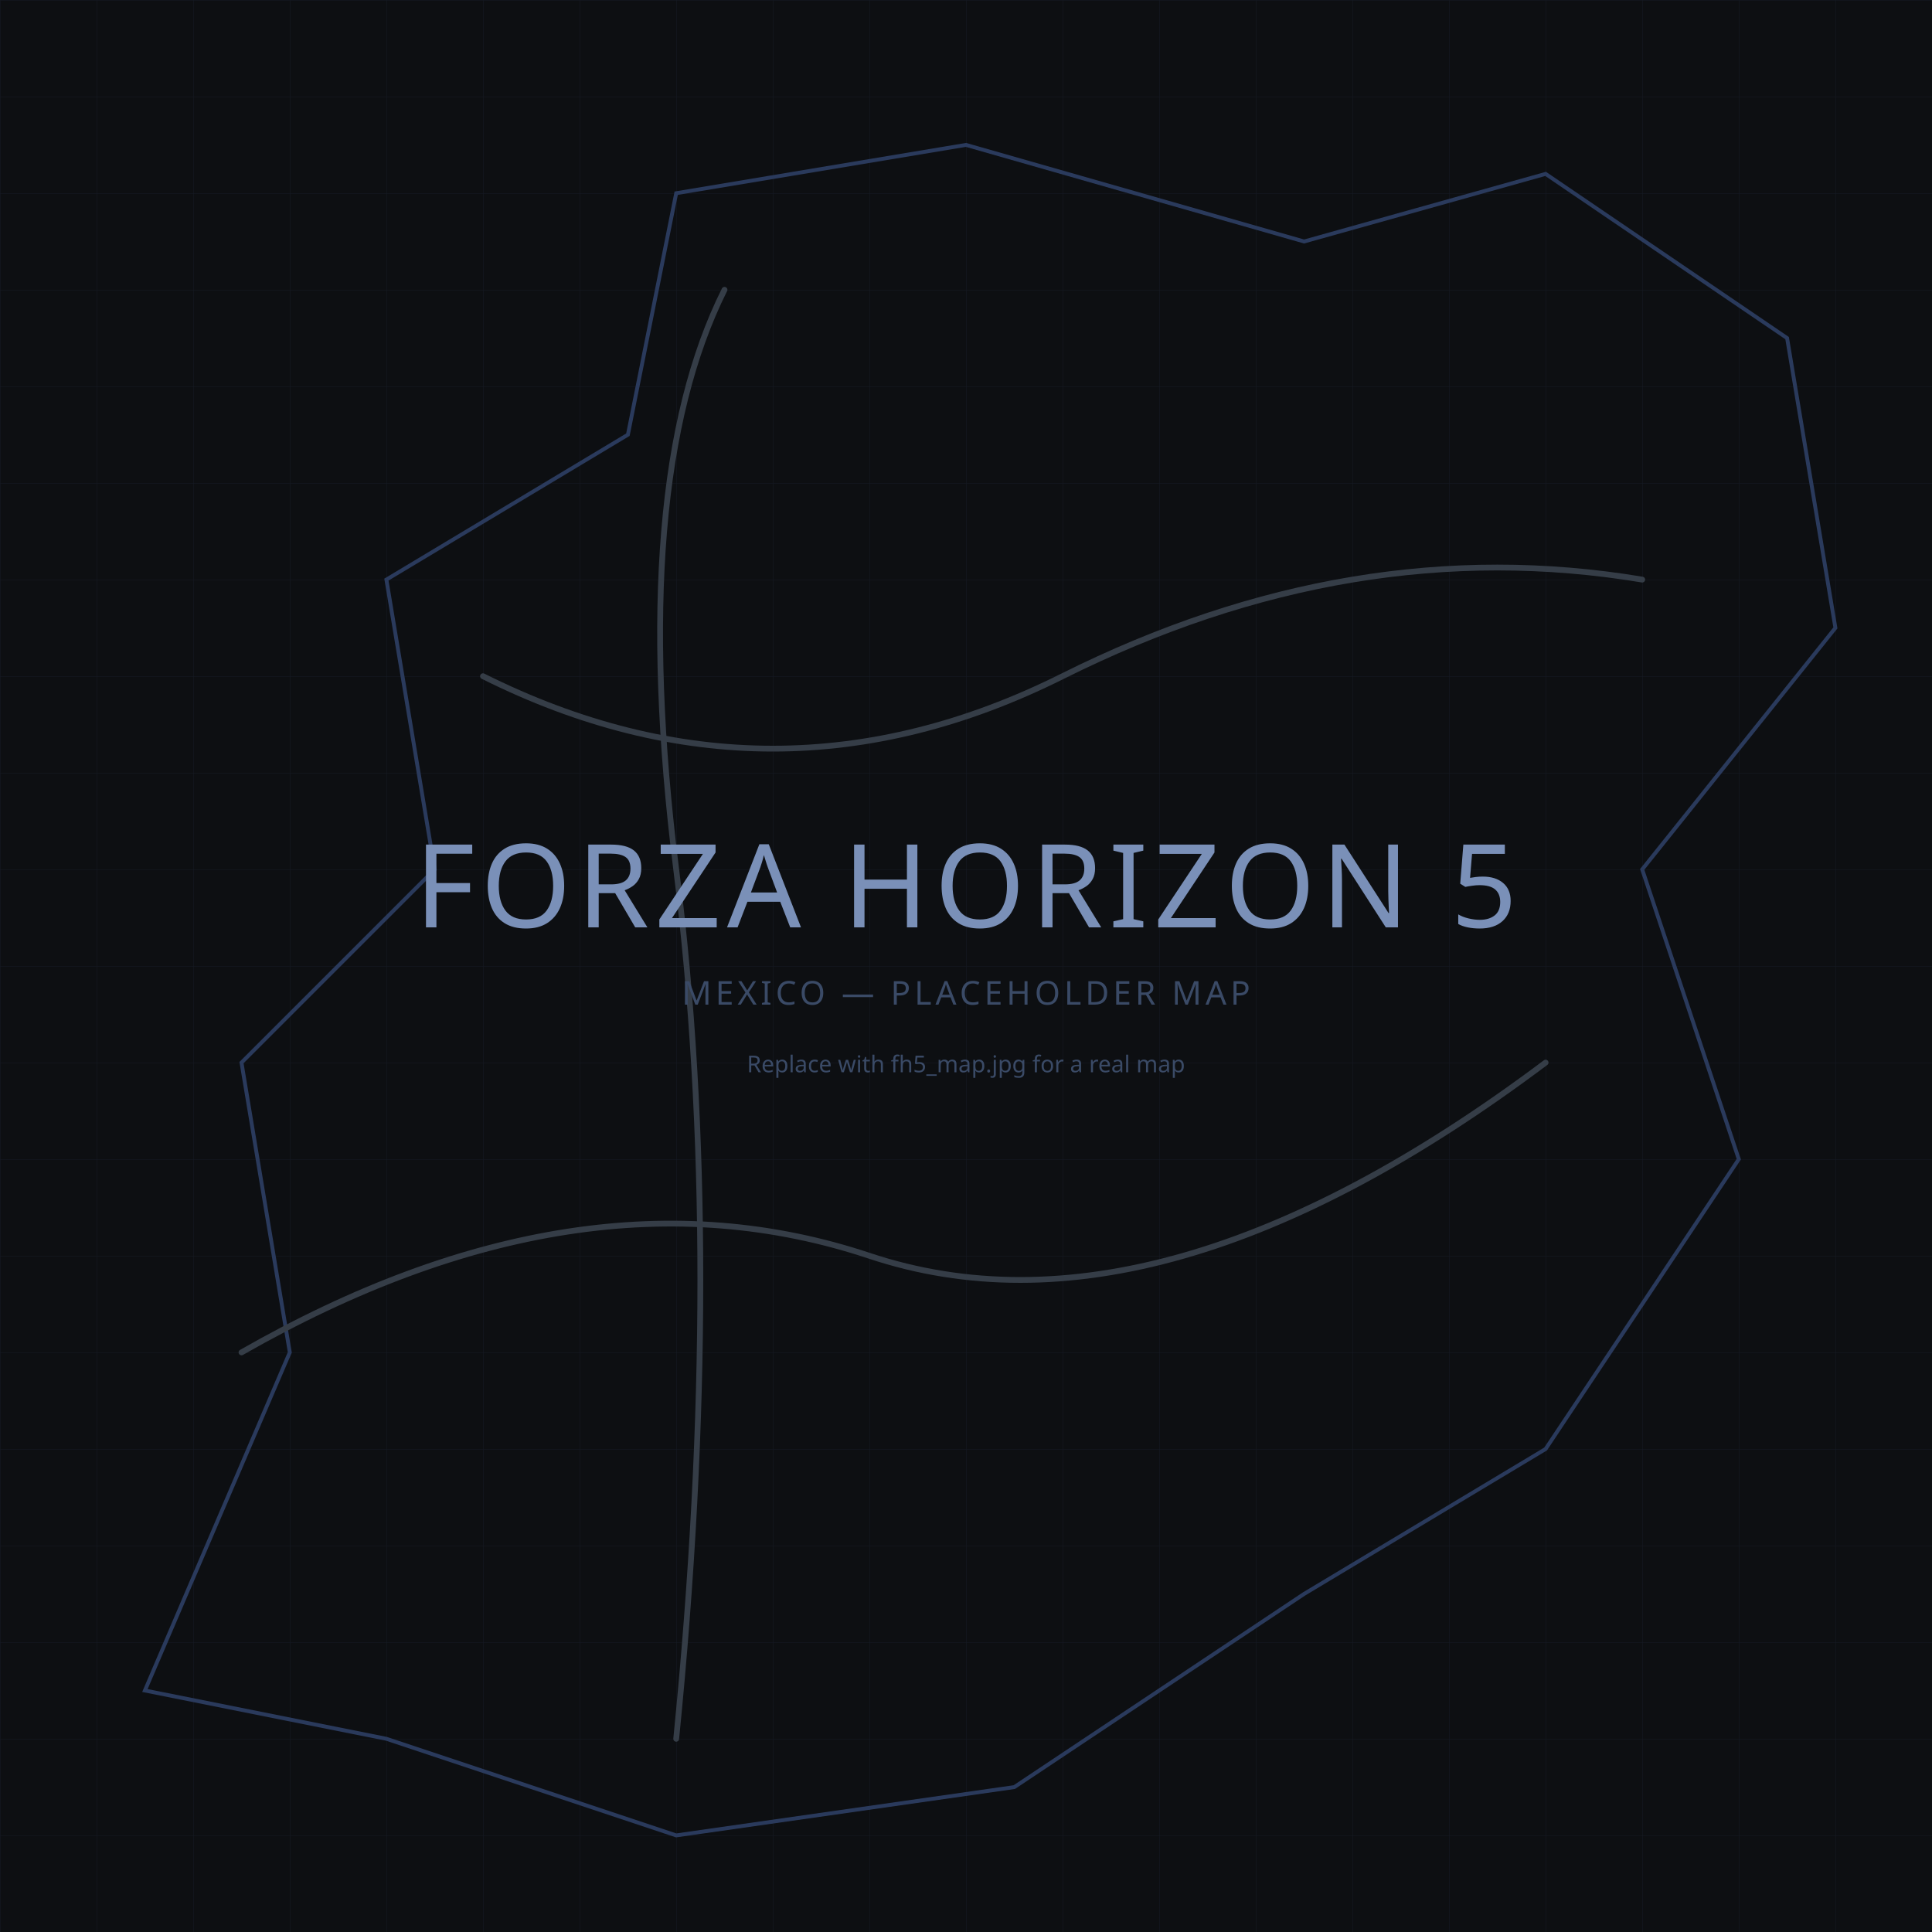
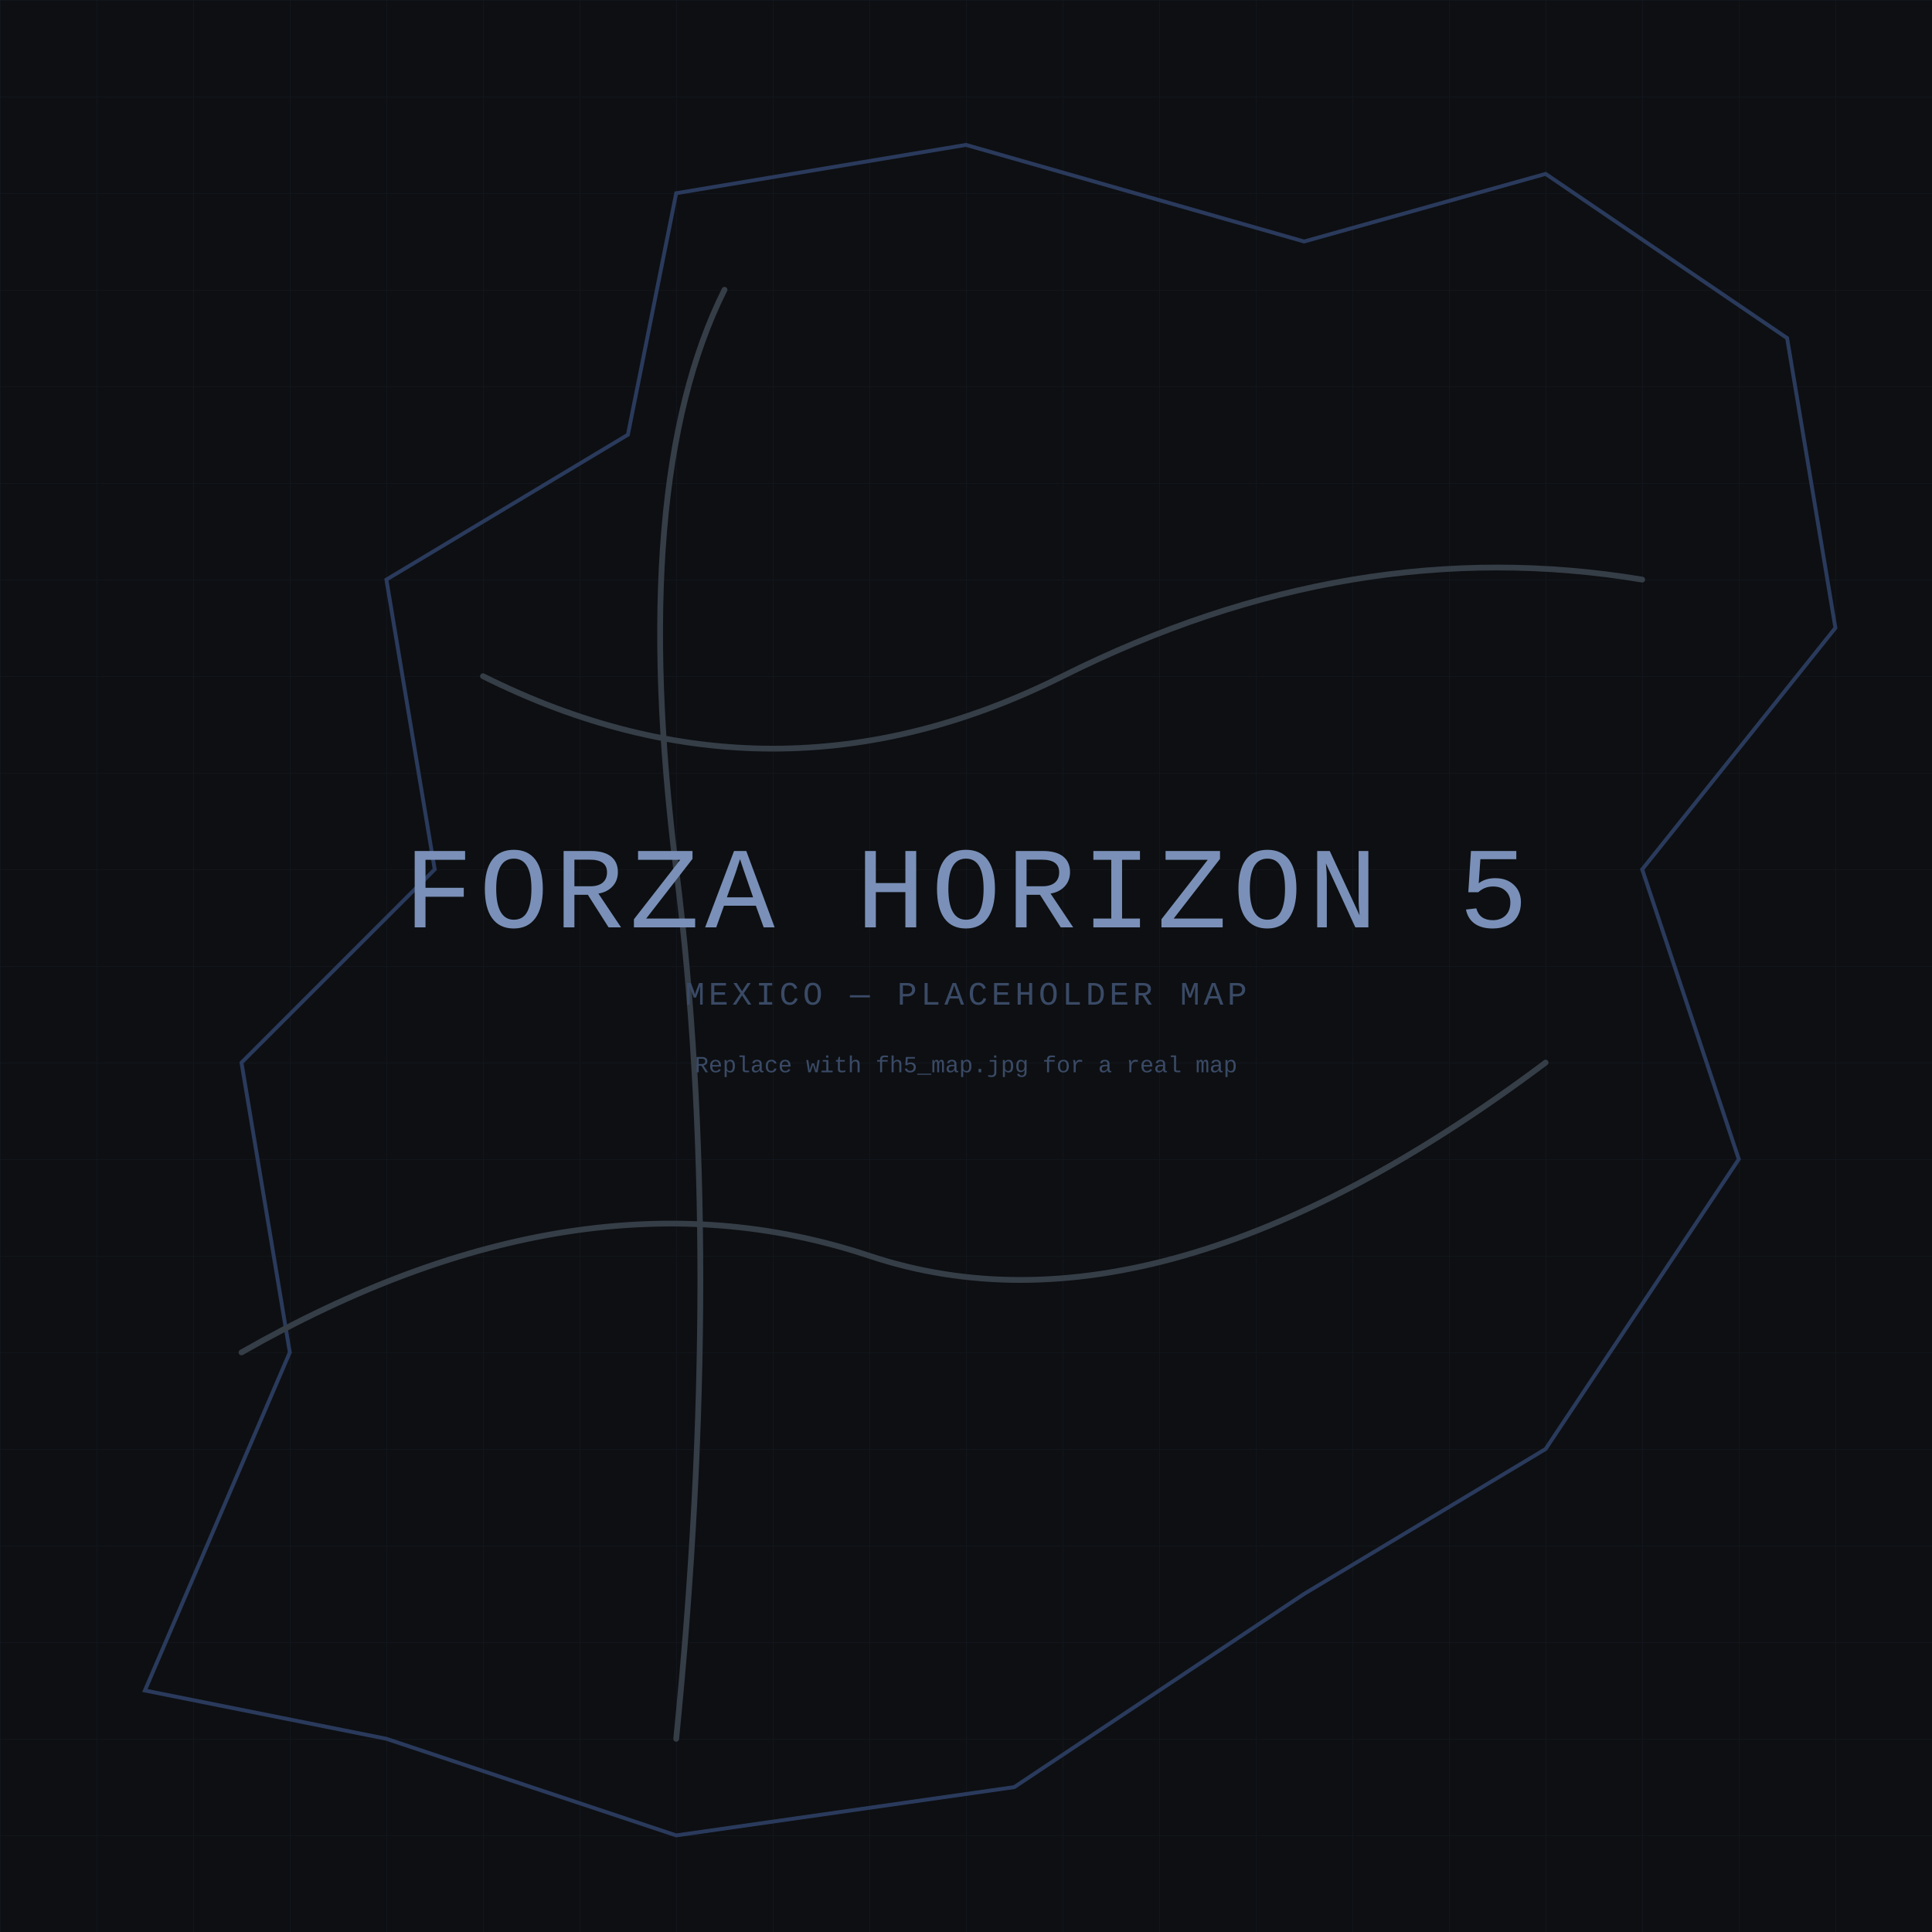
<svg xmlns="http://www.w3.org/2000/svg" width="2000" height="2000" viewBox="0 0 2000 2000">
  <defs>
    <pattern id="grid5" width="100" height="100" patternUnits="userSpaceOnUse">
      <path d="M 100 0 L 0 0 0 100" fill="none" stroke="#1C2233" stroke-width="1" opacity="0.5" />
    </pattern>
  </defs>
  <rect width="2000" height="2000" fill="#0D0F12" />
  <rect width="2000" height="2000" fill="url(#grid5)" />
  <path d="M 150,1750 L 300,1400 L 250,1100 L 450,900 L 400,600 L 650,450 L 700,200            L 1000,150 L 1350,250 L 1600,180 L 1850,350 L 1900,650 L 1700,900            L 1800,1200 L 1600,1500 L 1350,1650 L 1050,1850 L 700,1900 L 400,1800 Z" fill="none" stroke="#2A3A5C" stroke-width="4" />
  <path d="M 250,1400 Q 600,1200 900,1300 T 1600,1100" fill="none" stroke="#353D47" stroke-width="6" stroke-linecap="round" />
  <path d="M 500,700 Q 800,850 1100,700 T 1700,600" fill="none" stroke="#353D47" stroke-width="6" stroke-linecap="round" />
  <path d="M 700,1800 Q 750,1300 700,900 T 750,300" fill="none" stroke="#353D47" stroke-width="6" stroke-linecap="round" />
-   <text x="1000" y="960" text-anchor="middle" font-family="'Bebas Neue', 'Barlow Condensed', sans-serif" font-size="120" letter-spacing="6" fill="#7A90B8">FORZA HORIZON 5</text>
-   <text x="1000" y="1040" text-anchor="middle" font-family="'Barlow Condensed', sans-serif" font-size="34" letter-spacing="4" fill="#3A4A66">MEXICO — PLACEHOLDER MAP</text>
-   <text x="1000" y="1110" text-anchor="middle" font-family="'Barlow Condensed', sans-serif" font-size="24" fill="#3A4A66">Replace with fh5_map.jpg for a real map</text>
+   <text x="1000" y="960" text-anchor="middle" font-family="'Rubik Mono One', 'Courier New', monospace" font-size="120" letter-spacing="6" fill="#7A90B8">FORZA HORIZON 5</text>
+   <text x="1000" y="1040" text-anchor="middle" font-family="'Space Mono', 'Courier New', monospace" font-size="34" letter-spacing="4" fill="#3A4A66">MEXICO — PLACEHOLDER MAP</text>
+   <text x="1000" y="1110" text-anchor="middle" font-family="'Space Mono', 'Courier New', monospace" font-size="24" fill="#3A4A66">Replace with fh5_map.jpg for a real map</text>
</svg>
